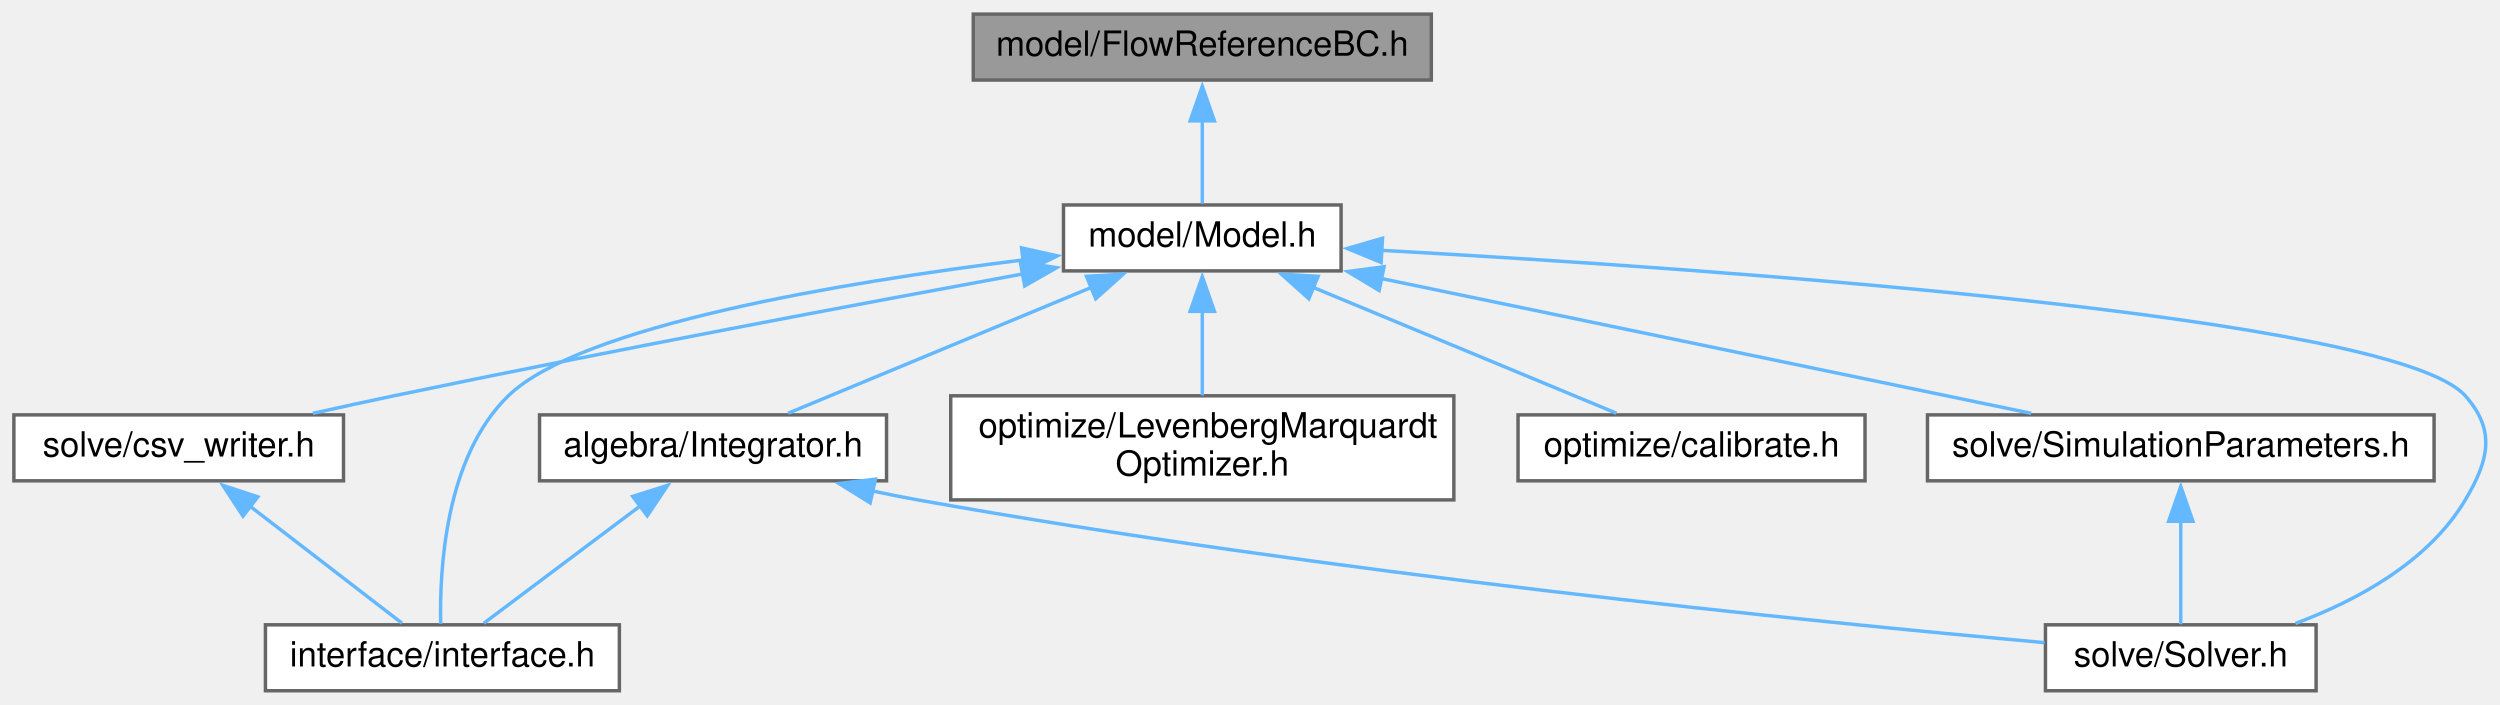
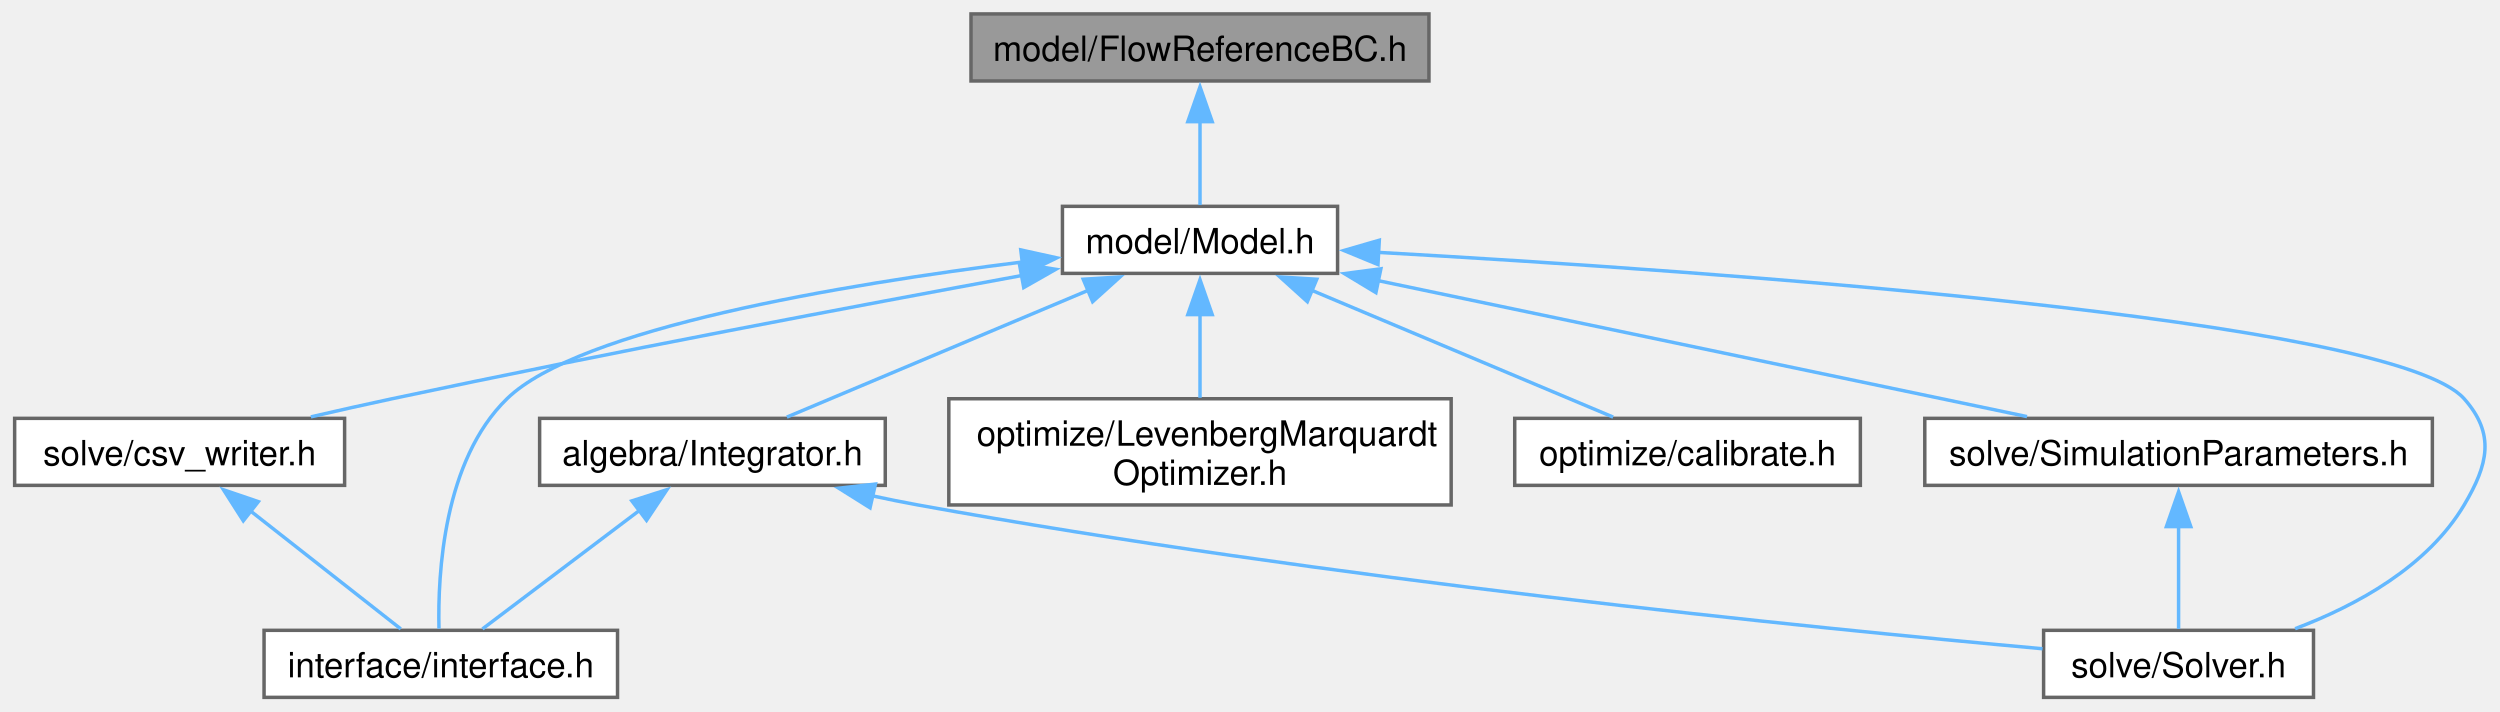
- <svg xmlns="http://www.w3.org/2000/svg" xmlns:xlink="http://www.w3.org/1999/xlink" width="720pt" height="203pt" viewBox="0.00 0.00 720.50 203.00">
-   <g id="graph0" class="graph" transform="scale(1 1) rotate(0) translate(4 199)">
-     <g id="node1" class="node">
-       <g id="a_node1">
+ <svg xmlns="http://www.w3.org/2000/svg" xmlns:xlink="http://www.w3.org/1999/xlink" width="717pt" height="204pt" viewBox="0.00 0.00 717.47 204.25">
+   <g id="graph0" class="graph" transform="scale(1 1) rotate(0) translate(4 200.25)">
+     <g id="Node000001" class="node">
+       <g id="a_Node000001">
        <a xlink:title="model::FlowReferenceBC source file">
-           <polygon fill="#999999" stroke="#666666" points="408.5,-195 276.5,-195 276.5,-176 408.5,-176 408.5,-195" />
-           <text text-anchor="middle" x="342.5" y="-183" font-family="Helvetica,sans-Serif" font-size="10.00">model/FlowReferenceBC.h</text>
+           <polygon fill="#999999" stroke="#666666" points="406.12,-196.25 274.62,-196.25 274.62,-177 406.12,-177 406.12,-196.25" />
+           <text text-anchor="middle" x="340.38" y="-182.75" font-family="Helvetica,sans-Serif" font-size="10.00">model/FlowReferenceBC.h</text>
        </a>
      </g>
    </g>
-     <g id="node2" class="node">
-       <g id="a_node2">
+     <g id="Node000002" class="node">
+       <g id="a_Node000002">
        <a xlink:href="_model_8h.html" target="_top" xlink:title="model::Model source file">
-           <polygon fill="white" stroke="#666666" points="382.5,-140 302.5,-140 302.5,-121 382.5,-121 382.5,-140" />
-           <text text-anchor="middle" x="342.5" y="-128" font-family="Helvetica,sans-Serif" font-size="10.00">model/Model.h</text>
+           <polygon fill="white" stroke="#666666" points="379.88,-141 300.88,-141 300.88,-121.75 379.88,-121.75 379.88,-141" />
+           <text text-anchor="middle" x="340.38" y="-127.5" font-family="Helvetica,sans-Serif" font-size="10.00">model/Model.h</text>
        </a>
      </g>
    </g>
-     <g id="edge1" class="edge">
-       <path fill="none" stroke="#63b8ff" d="M342.5,-164.35C342.5,-156.1 342.5,-146.97 342.5,-140.44" />
-       <polygon fill="#63b8ff" stroke="#63b8ff" points="339,-164.23 342.5,-174.23 346,-164.23 339,-164.23" />
-     </g>
-     <g id="node3" class="node">
-       <g id="a_node3">
-         <a xlink:href="_integrator_8h.html" target="_top" xlink:title="Integrator source file.">
-           <polygon fill="white" stroke="#666666" points="251.5,-79.5 151.5,-79.5 151.5,-60.5 251.5,-60.5 251.5,-79.5" />
-           <text text-anchor="middle" x="201.5" y="-67.5" font-family="Helvetica,sans-Serif" font-size="10.00">algebra/Integrator.h</text>
+     <g id="edge1_Node000001_Node000002" class="edge">
+       <g id="a_edge1_Node000001_Node000002">
+         <a xlink:title=" ">
+           <path fill="none" stroke="#63b8ff" d="M340.38,-165.38C340.38,-157.09 340.38,-147.92 340.38,-141.36" />
+           <polygon fill="#63b8ff" stroke="#63b8ff" points="336.88,-165.32 340.38,-175.32 343.88,-165.32 336.88,-165.32" />
        </a>
      </g>
    </g>
-     <g id="edge2" class="edge">
-       <path fill="none" stroke="#63b8ff" d="M310.71,-116.31C283.98,-105.22 246.49,-89.67 223.12,-79.97" />
-       <polygon fill="#63b8ff" stroke="#63b8ff" points="309.11,-119.44 319.69,-120.04 311.79,-112.97 309.11,-119.44" />
-     </g>
-     <g id="node4" class="node">
-       <g id="a_node4">
-         <a xlink:href="interface_8h.html" target="_top" xlink:title="svZeroDSolver callable interface.">
-           <polygon fill="white" stroke="#666666" points="174.5,-19 72.5,-19 72.5,0 174.5,0 174.5,-19" />
-           <text text-anchor="middle" x="123.5" y="-7" font-family="Helvetica,sans-Serif" font-size="10.00">interface/interface.h</text>
+     <g id="Node000003" class="node">
+       <g id="a_Node000003">
+         <a xlink:href="_integrator_8h.html" target="_top" xlink:title="Integrator source file.">
+           <polygon fill="white" stroke="#666666" points="250,-80.12 150.75,-80.12 150.75,-60.88 250,-60.88 250,-80.12" />
+           <text text-anchor="middle" x="200.38" y="-66.62" font-family="Helvetica,sans-Serif" font-size="10.00">algebra/Integrator.h</text>
        </a>
      </g>
    </g>
-     <g id="edge5" class="edge">
-       <path fill="none" stroke="#63b8ff" d="M290.89,-124.16C238.85,-117.73 163.33,-105.2 142.5,-85 124.29,-67.34 122.65,-34.86 123.01,-19.28" />
-       <polygon fill="#63b8ff" stroke="#63b8ff" points="290.41,-127.63 300.75,-125.33 291.24,-120.67 290.41,-127.63" />
-     </g>
-     <g id="node5" class="node">
-       <g id="a_node5">
-         <a xlink:href="_solver_8h.html" target="_top" xlink:title="Solver source file.">
-           <polygon fill="white" stroke="#666666" points="663.5,-19 585.5,-19 585.5,0 663.5,0 663.5,-19" />
-           <text text-anchor="middle" x="624.5" y="-7" font-family="Helvetica,sans-Serif" font-size="10.00">solve/Solver.h</text>
+     <g id="edge2_Node000002_Node000003" class="edge">
+       <g id="a_edge2_Node000002_Node000003">
+         <a xlink:title=" ">
+           <path fill="none" stroke="#63b8ff" d="M308.49,-116.97C281.94,-105.8 244.85,-90.2 221.74,-80.48" />
+           <polygon fill="#63b8ff" stroke="#63b8ff" points="306.84,-120.07 317.41,-120.72 309.55,-113.62 306.84,-120.07" />
        </a>
      </g>
    </g>
-     <g id="edge10" class="edge">
-       <path fill="none" stroke="#63b8ff" d="M394.16,-126.92C489.69,-121.61 686.14,-108 706.5,-85 715.34,-75.02 713.32,-66.46 706.5,-55 695.9,-37.18 675.4,-26.06 657.55,-19.39" />
-       <polygon fill="#63b8ff" stroke="#63b8ff" points="394.05,-123.42 384.26,-127.46 394.44,-130.41 394.05,-123.42" />
-     </g>
-     <g id="node6" class="node">
-       <g id="a_node6">
-         <a xlink:href="_levenberg_marquardt_optimizer_8h.html" target="_top" xlink:title="opt::LevenbergMarquardtOptimizer source file">
-           <polygon fill="white" stroke="#666666" points="415,-85 270,-85 270,-55 415,-55 415,-85" />
-           <text text-anchor="start" x="278" y="-73" font-family="Helvetica,sans-Serif" font-size="10.00">optimize/LevenbergMarquardt</text>
-           <text text-anchor="middle" x="342.5" y="-62" font-family="Helvetica,sans-Serif" font-size="10.00">Optimizer.h</text>
+     <g id="Node000004" class="node">
+       <g id="a_Node000004">
+         <a xlink:href="interface_8h.html" target="_top" xlink:title="svZeroDSolver callable interface.">
+           <polygon fill="white" stroke="#666666" points="173.12,-19.25 71.62,-19.25 71.62,0 173.12,0 173.12,-19.25" />
+           <text text-anchor="middle" x="122.38" y="-5.75" font-family="Helvetica,sans-Serif" font-size="10.00">interface/interface.h</text>
        </a>
      </g>
    </g>
-     <g id="edge6" class="edge">
-       <path fill="none" stroke="#63b8ff" d="M342.5,-109.51C342.5,-101.49 342.5,-92.43 342.5,-85.11" />
-       <polygon fill="#63b8ff" stroke="#63b8ff" points="339,-109.35 342.5,-119.35 346,-109.35 339,-109.35" />
-     </g>
-     <g id="node7" class="node">
-       <g id="a_node7">
-         <a xlink:href="calibrate_8h.html" target="_top" xlink:title="opt::calibrate source file">
-           <polygon fill="white" stroke="#666666" points="533.5,-79.5 433.5,-79.5 433.5,-60.5 533.5,-60.5 533.5,-79.5" />
-           <text text-anchor="middle" x="483.5" y="-67.5" font-family="Helvetica,sans-Serif" font-size="10.00">optimize/calibrate.h</text>
+     <g id="edge5_Node000002_Node000004" class="edge">
+       <g id="a_edge5_Node000002_Node000004">
+         <a xlink:title=" ">
+           <path fill="none" stroke="#63b8ff" d="M289.45,-125.03C237.65,-118.56 162.13,-105.95 141.38,-85.75 123.15,-68.02 121.48,-35.52 121.85,-19.72" />
+           <polygon fill="#63b8ff" stroke="#63b8ff" points="288.91,-128.49 299.26,-126.21 289.75,-121.54 288.91,-128.49" />
        </a>
      </g>
    </g>
-     <g id="edge7" class="edge">
-       <path fill="none" stroke="#63b8ff" d="M374.29,-116.31C401.02,-105.22 438.51,-89.67 461.88,-79.97" />
-       <polygon fill="#63b8ff" stroke="#63b8ff" points="373.21,-112.97 365.31,-120.04 375.89,-119.44 373.21,-112.97" />
-     </g>
-     <g id="node8" class="node">
-       <g id="a_node8">
-         <a xlink:href="_simulation_parameters_8h_source.html" target="_top" xlink:title=" ">
-           <polygon fill="white" stroke="#666666" points="697.5,-79.5 551.5,-79.5 551.5,-60.5 697.5,-60.5 697.5,-79.5" />
-           <text text-anchor="middle" x="624.5" y="-67.5" font-family="Helvetica,sans-Serif" font-size="10.00">solve/SimulationParameters.h</text>
+     <g id="Node000005" class="node">
+       <g id="a_Node000005">
+         <a xlink:href="_solver_8h.html" target="_top" xlink:title="Solver source file.">
+           <polygon fill="white" stroke="#666666" points="660.12,-19.25 582.62,-19.25 582.62,0 660.12,0 660.12,-19.25" />
+           <text text-anchor="middle" x="621.38" y="-5.75" font-family="Helvetica,sans-Serif" font-size="10.00">solve/Solver.h</text>
        </a>
      </g>
    </g>
-     <g id="edge8" class="edge">
-       <path fill="none" stroke="#63b8ff" d="M393.9,-118.84C447.62,-107.69 530.99,-90.4 581.4,-79.94" />
-       <polygon fill="#63b8ff" stroke="#63b8ff" points="393.47,-115.35 384.39,-120.81 394.89,-122.21 393.47,-115.35" />
-     </g>
-     <g id="node9" class="node">
-       <g id="a_node9">
-         <a xlink:href="csv__writer_8h.html" target="_top" xlink:title="csv_writer source file">
-           <polygon fill="white" stroke="#666666" points="95,-79.5 0,-79.5 0,-60.5 95,-60.5 95,-79.5" />
-           <text text-anchor="middle" x="47.5" y="-67.5" font-family="Helvetica,sans-Serif" font-size="10.00">solve/csv_writer.h</text>
+     <g id="edge10_Node000002_Node000005" class="edge">
+       <g id="a_edge10_Node000002_Node000005">
+         <a xlink:title=" ">
+           <path fill="none" stroke="#63b8ff" d="M391.53,-127.78C486.67,-122.44 683.06,-108.72 703.38,-85.75 712.36,-75.6 710.3,-66.9 703.38,-55.25 692.86,-37.56 672.6,-26.43 654.84,-19.72" />
+           <polygon fill="#63b8ff" stroke="#63b8ff" points="391.48,-124.28 381.69,-128.32 391.87,-131.27 391.48,-124.28" />
        </a>
      </g>
    </g>
-     <g id="edge11" class="edge">
-       <path fill="none" stroke="#63b8ff" d="M290.83,-120.14C243.55,-111.46 171.7,-97.96 109.5,-85 101.94,-83.42 93.88,-81.66 86.15,-79.94" />
-       <polygon fill="#63b8ff" stroke="#63b8ff" points="290.05,-123.56 300.52,-121.92 291.32,-116.67 290.05,-123.56" />
+     <g id="Node000006" class="node">
+       <g id="a_Node000006">
+         <a xlink:href="_levenberg_marquardt_optimizer_8h.html" target="_top" xlink:title="opt::LevenbergMarquardtOptimizer source file">
+           <polygon fill="white" stroke="#666666" points="412.5,-85.75 268.25,-85.75 268.25,-55.25 412.5,-55.25 412.5,-85.75" />
+           <text text-anchor="start" x="276.25" y="-72.25" font-family="Helvetica,sans-Serif" font-size="10.00">optimize/LevenbergMarquardt</text>
+           <text text-anchor="middle" x="340.38" y="-61" font-family="Helvetica,sans-Serif" font-size="10.00">Optimizer.h</text>
+         </a>
+       </g>
    </g>
-     <g id="edge3" class="edge">
-       <path fill="none" stroke="#63b8ff" d="M180.47,-53.23C166.04,-42.4 147.41,-28.43 135.46,-19.47" />
-       <polygon fill="#63b8ff" stroke="#63b8ff" points="178.34,-56.01 188.44,-59.21 182.54,-50.41 178.34,-56.01" />
+     <g id="edge6_Node000002_Node000006" class="edge">
+       <g id="a_edge6_Node000002_Node000006">
+         <a xlink:title=" ">
+           <path fill="none" stroke="#63b8ff" d="M340.38,-110.17C340.38,-102.24 340.38,-93.31 340.38,-86.03" />
+           <polygon fill="#63b8ff" stroke="#63b8ff" points="336.88,-109.92 340.38,-119.92 343.88,-109.92 336.88,-109.92" />
+         </a>
+       </g>
    </g>
-     <g id="edge4" class="edge">
-       <path fill="none" stroke="#63b8ff" d="M247.27,-57.61C251.73,-56.66 256.19,-55.77 260.5,-55 377.84,-33.97 518.27,-19.9 585.23,-13.85" />
-       <polygon fill="#63b8ff" stroke="#63b8ff" points="246.78,-54.14 237.78,-59.73 248.31,-60.97 246.78,-54.14" />
+     <g id="Node000007" class="node">
+       <g id="a_Node000007">
+         <a xlink:href="calibrate_8h.html" target="_top" xlink:title="opt::calibrate source file">
+           <polygon fill="white" stroke="#666666" points="530,-80.12 430.75,-80.12 430.75,-60.88 530,-60.88 530,-80.12" />
+           <text text-anchor="middle" x="480.38" y="-66.62" font-family="Helvetica,sans-Serif" font-size="10.00">optimize/calibrate.h</text>
+         </a>
+       </g>
    </g>
-     <g id="edge9" class="edge">
-       <path fill="none" stroke="#63b8ff" d="M624.5,-49.16C624.5,-38.95 624.5,-27.04 624.5,-19.17" />
-       <polygon fill="#63b8ff" stroke="#63b8ff" points="621,-48.85 624.5,-58.85 628,-48.85 621,-48.85" />
+     <g id="edge7_Node000002_Node000007" class="edge">
+       <g id="a_edge7_Node000002_Node000007">
+         <a xlink:title=" ">
+           <path fill="none" stroke="#63b8ff" d="M372.26,-116.97C398.81,-105.8 435.9,-90.2 459.01,-80.48" />
+           <polygon fill="#63b8ff" stroke="#63b8ff" points="371.2,-113.62 363.34,-120.72 373.91,-120.07 371.2,-113.62" />
+         </a>
+       </g>
    </g>
-     <g id="edge12" class="edge">
-       <path fill="none" stroke="#63b8ff" d="M67.99,-53.23C82.05,-42.4 100.2,-28.43 111.85,-19.47" />
-       <polygon fill="#63b8ff" stroke="#63b8ff" points="66.03,-50.32 60.24,-59.19 70.3,-55.87 66.03,-50.32" />
+     <g id="Node000008" class="node">
+       <g id="a_Node000008">
+         <a xlink:href="_simulation_parameters_8h_source.html" target="_top" xlink:title=" ">
+           <polygon fill="white" stroke="#666666" points="694.25,-80.12 548.5,-80.12 548.5,-60.88 694.25,-60.88 694.25,-80.12" />
+           <text text-anchor="middle" x="621.38" y="-66.62" font-family="Helvetica,sans-Serif" font-size="10.00">solve/SimulationParameters.h</text>
+         </a>
+       </g>
+     </g>
+     <g id="edge8_Node000002_Node000008" class="edge">
+       <g id="a_edge8_Node000002_Node000008">
+         <a xlink:title=" ">
+           <path fill="none" stroke="#63b8ff" d="M391.58,-119.65C444.92,-108.47 527.57,-91.15 577.86,-80.62" />
+           <polygon fill="#63b8ff" stroke="#63b8ff" points="390.89,-116.22 381.82,-121.69 392.32,-123.07 390.89,-116.22" />
+         </a>
+       </g>
+     </g>
+     <g id="Node000009" class="node">
+       <g id="a_Node000009">
+         <a xlink:href="csv__writer_8h.html" target="_top" xlink:title="csv_writer source file">
+           <polygon fill="white" stroke="#666666" points="94.75,-80.12 0,-80.12 0,-60.88 94.75,-60.88 94.75,-80.12" />
+           <text text-anchor="middle" x="47.38" y="-66.62" font-family="Helvetica,sans-Serif" font-size="10.00">solve/csv_writer.h</text>
+         </a>
+       </g>
+     </g>
+     <g id="edge11_Node000002_Node000009" class="edge">
+       <g id="a_edge11_Node000002_Node000009">
+         <a xlink:title=" ">
+           <path fill="none" stroke="#63b8ff" d="M289.33,-121.16C242.25,-112.51 170.45,-98.97 108.38,-85.75 100.82,-84.14 92.77,-82.33 85.07,-80.55" />
+           <polygon fill="#63b8ff" stroke="#63b8ff" points="288.5,-124.56 298.97,-122.92 289.76,-117.68 288.5,-124.56" />
+         </a>
+       </g>
+     </g>
+     <g id="edge3_Node000003_Node000004" class="edge">
+       <g id="a_edge3_Node000003_Node000004">
+         <a xlink:title=" ">
+           <path fill="none" stroke="#63b8ff" d="M179.34,-53.63C164.91,-42.73 146.29,-28.67 134.33,-19.65" />
+           <polygon fill="#63b8ff" stroke="#63b8ff" points="177.23,-56.42 187.32,-59.65 181.45,-50.83 177.23,-56.42" />
+         </a>
+       </g>
+     </g>
+     <g id="edge4_Node000003_Node000005" class="edge">
+       <g id="a_edge4_Node000003_Node000005">
+         <a xlink:title=" ">
+           <path fill="none" stroke="#63b8ff" d="M246.14,-57.9C250.6,-56.94 255.07,-56.03 259.38,-55.25 376.04,-34.04 515.71,-19.98 582.31,-13.96" />
+           <polygon fill="#63b8ff" stroke="#63b8ff" points="245.63,-54.43 236.65,-60.06 247.18,-61.26 245.63,-54.43" />
+         </a>
+       </g>
+     </g>
+     <g id="edge9_Node000008_Node000005" class="edge">
+       <g id="a_edge9_Node000008_Node000005">
+         <a xlink:title=" ">
+           <path fill="none" stroke="#63b8ff" d="M621.38,-49.07C621.38,-39.04 621.38,-27.46 621.38,-19.65" />
+           <polygon fill="#63b8ff" stroke="#63b8ff" points="617.88,-49.04 621.38,-59.04 624.88,-49.04 617.88,-49.04" />
+         </a>
+       </g>
+     </g>
+     <g id="edge12_Node000009_Node000004" class="edge">
+       <g id="a_edge12_Node000009_Node000004">
+         <a xlink:title=" ">
+           <path fill="none" stroke="#63b8ff" d="M67.6,-53.63C81.47,-42.73 99.38,-28.67 110.88,-19.65" />
+           <polygon fill="#63b8ff" stroke="#63b8ff" points="65.66,-50.7 59.96,-59.62 69.98,-56.2 65.66,-50.7" />
+         </a>
+       </g>
    </g>
  </g>
</svg>
